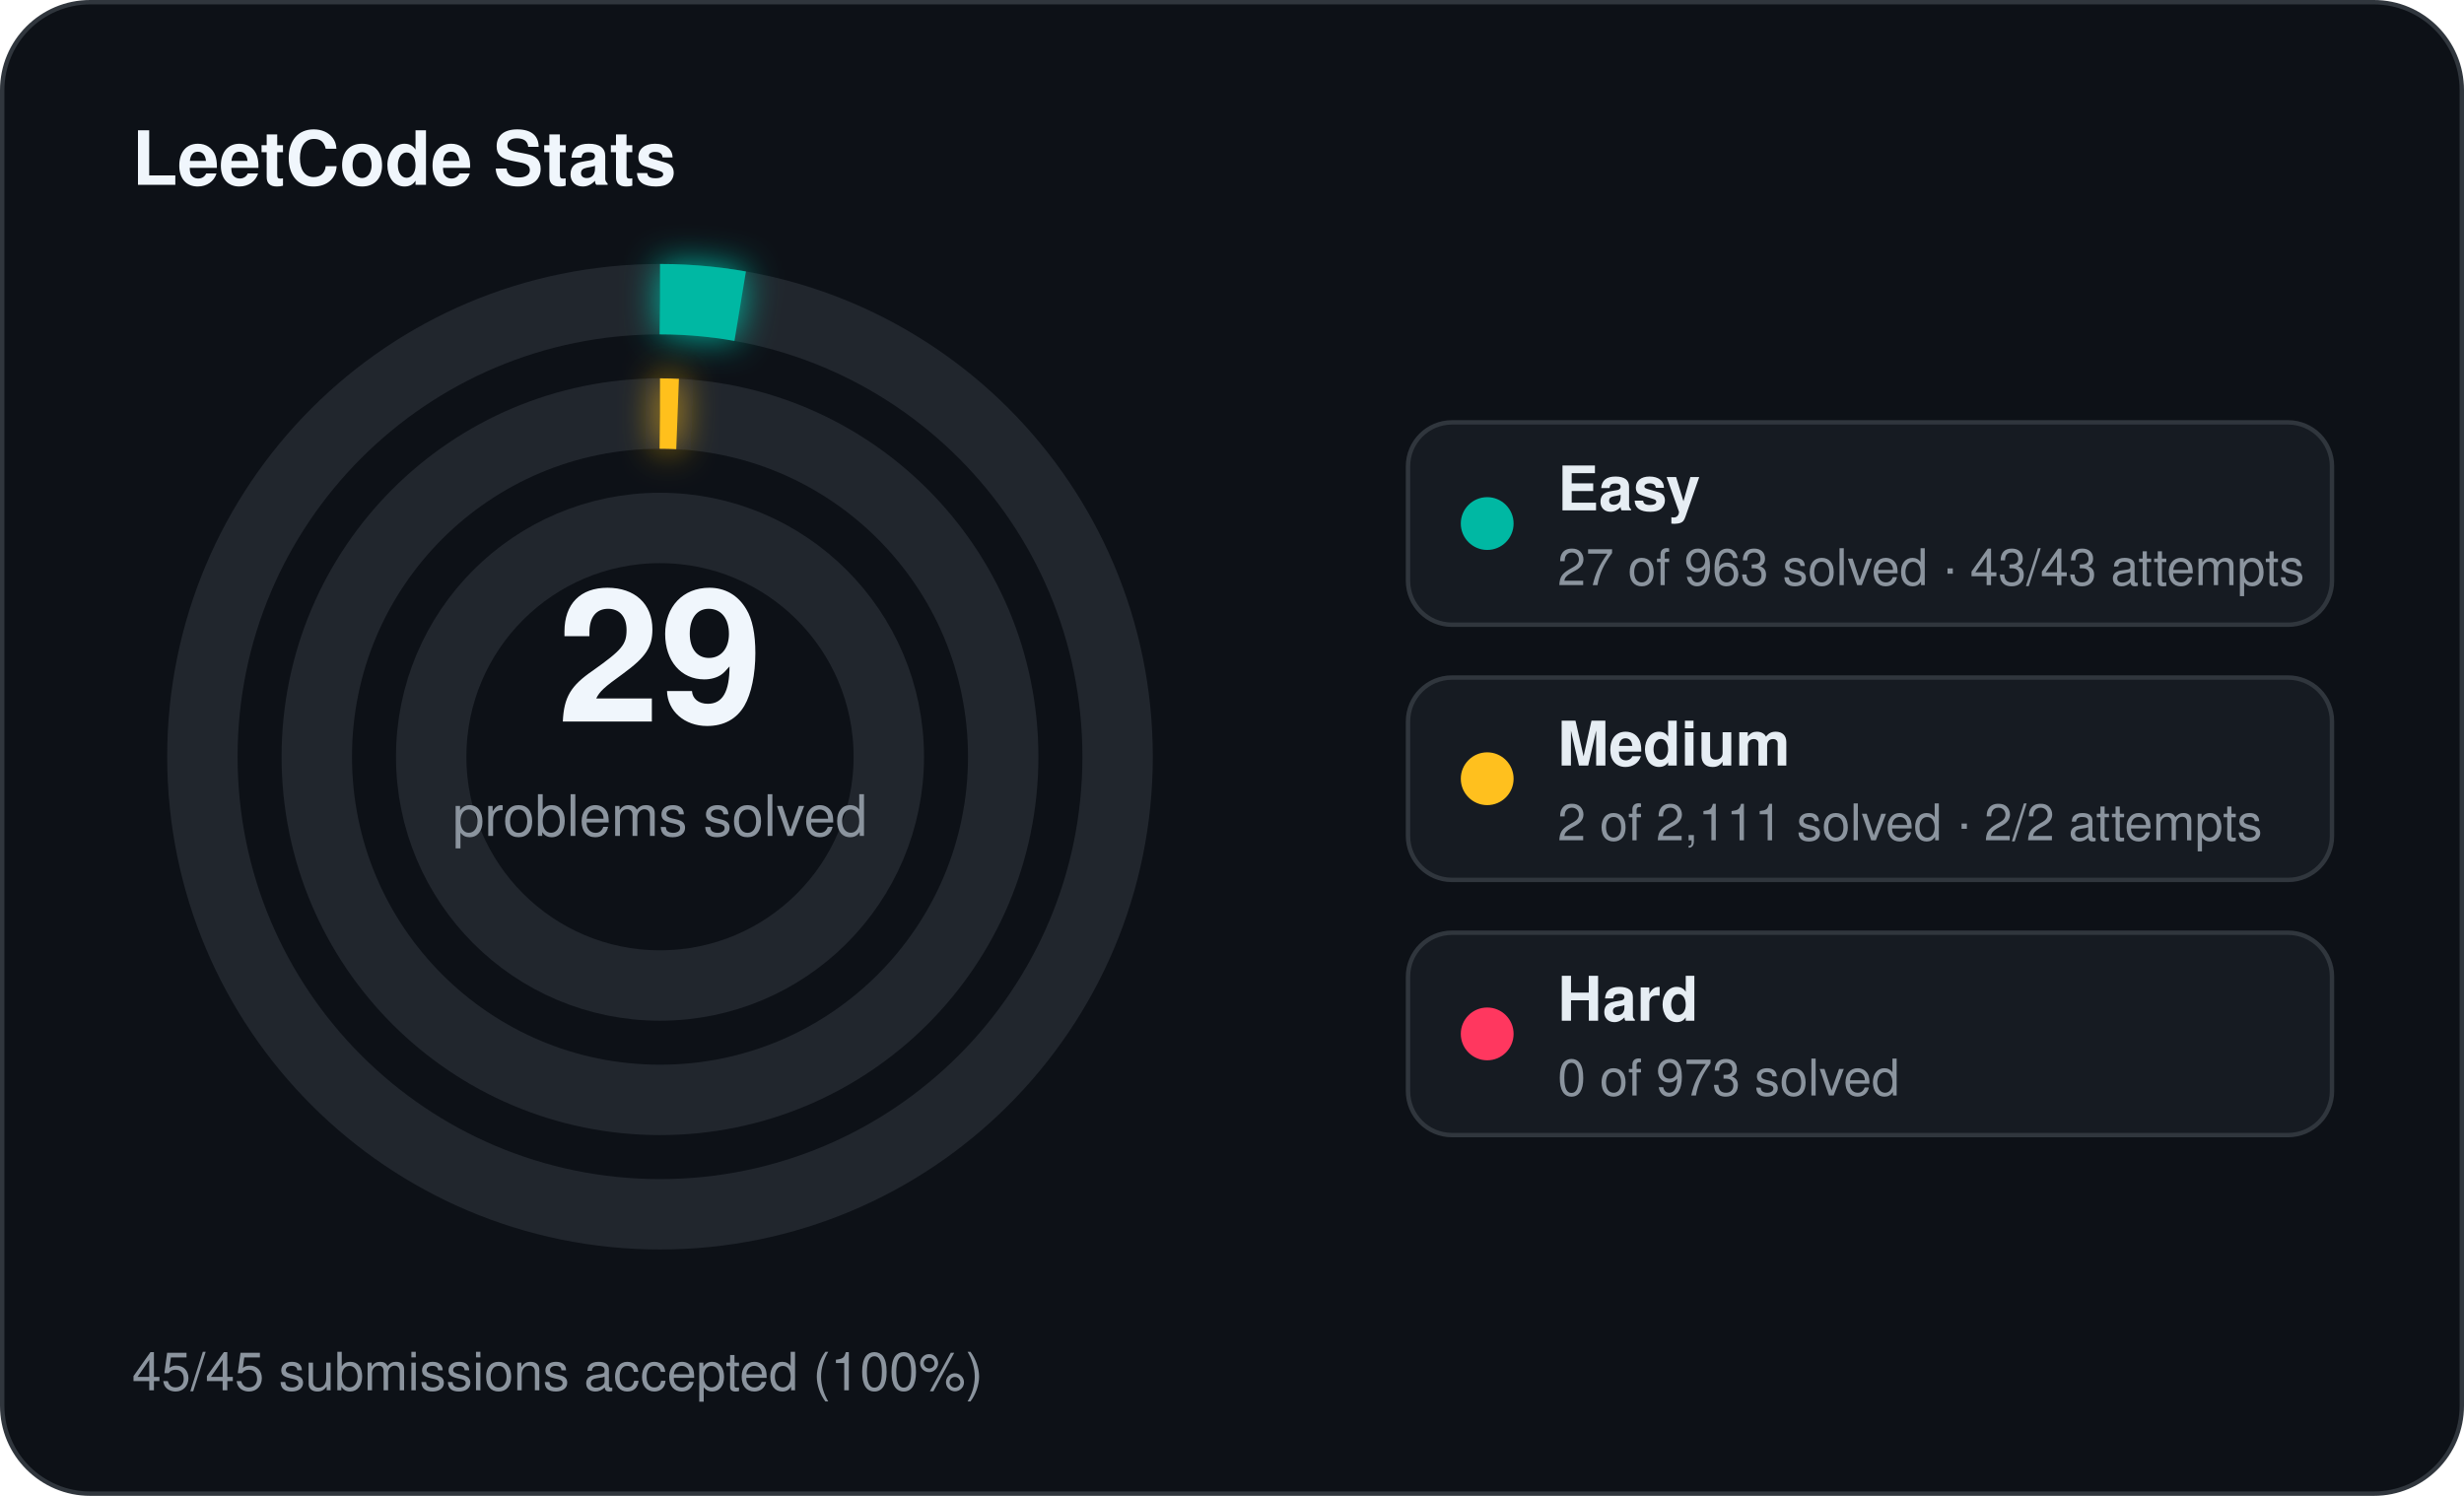
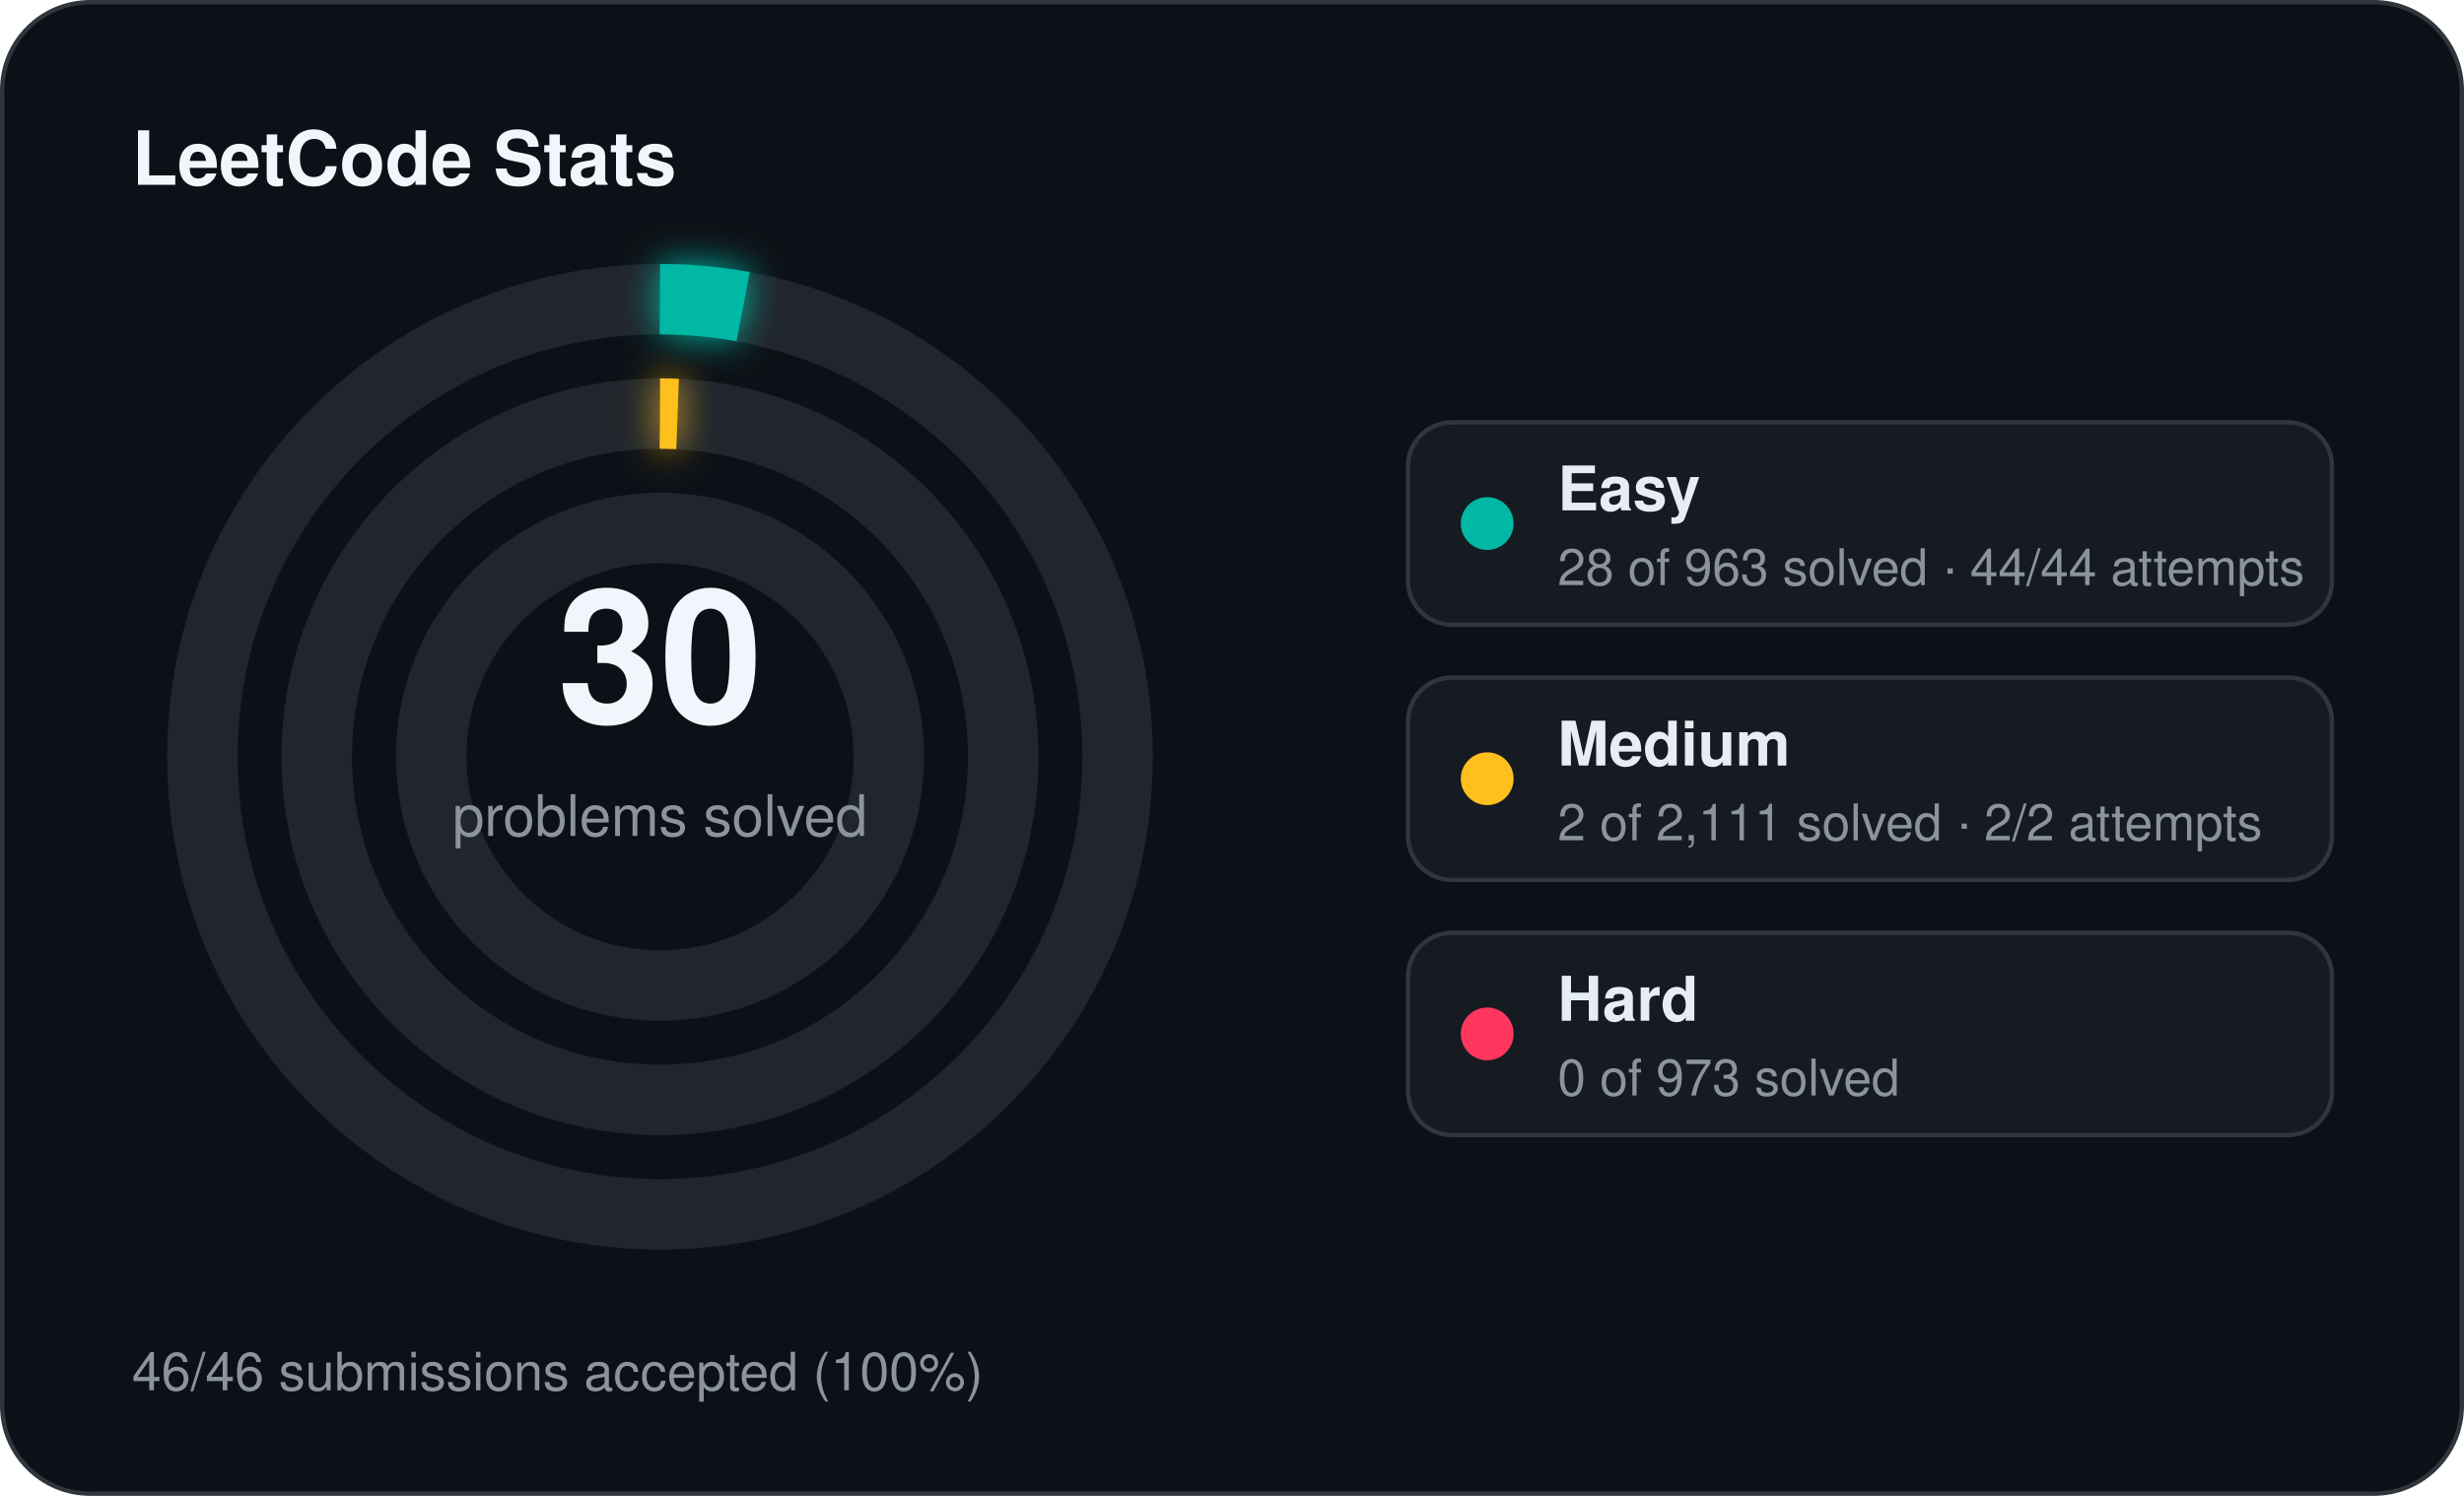
<svg xmlns="http://www.w3.org/2000/svg" width="560" height="340" viewBox="0 0 560 340">
  <defs>
    <filter id="stats-glow" x="-60%" y="-60%" width="220%" height="220%">
      <feGaussianBlur stdDeviation="4" result="blur" />
      <feMerge>
        <feMergeNode in="blur" />
        <feMergeNode in="SourceGraphic" />
      </feMerge>
    </filter>
  </defs>
  <rect x="0.5" y="0.5" width="559" height="339" rx="20" fill="#0d1117" stroke="#30363d" stroke-width="1" />
  <text x="30" y="42" fill="#f0f6fc" font-family="Segoe UI, Helvetica, Arial, sans-serif" font-size="17" font-weight="700">LeetCode Stats</text>
  <circle cx="150" cy="172" r="104" fill="none" stroke="#21262d" stroke-width="16" />
-   <circle cx="150" cy="172" r="104" fill="none" stroke="#00b8a3" stroke-width="16" stroke-linecap="butt" stroke-dasharray="18.32 653.45" transform="rotate(-90 150 172)" filter="url(#stats-glow)" />
+   <circle cx="150" cy="172" r="104" fill="none" stroke="#00b8a3" stroke-width="16" stroke-linecap="butt" stroke-dasharray="19.00 653.45" transform="rotate(-90 150 172)" filter="url(#stats-glow)" />
  <circle cx="150" cy="172" r="78" fill="none" stroke="#21262d" stroke-width="16" />
  <circle cx="150" cy="172" r="78" fill="none" stroke="#ffc01e" stroke-width="16" stroke-linecap="butt" stroke-dasharray="4.00 490.09" transform="rotate(-90 150 172)" filter="url(#stats-glow)" />
  <circle cx="150" cy="172" r="52" fill="none" stroke="#21262d" stroke-width="16" />
-   <text x="150" y="164" text-anchor="middle" fill="#f0f6fc" font-family="Segoe UI, Helvetica, Arial, sans-serif" font-size="42" font-weight="700">29</text>
+   <text x="150" y="164" text-anchor="middle" fill="#f0f6fc" font-family="Segoe UI, Helvetica, Arial, sans-serif" font-size="42" font-weight="700">30</text>
  <text x="150" y="190" text-anchor="middle" fill="#8b949e" font-family="Segoe UI, Helvetica, Arial, sans-serif" font-size="13">problems solved</text>
  <rect x="320" y="96" width="210" height="46" rx="10" fill="#161b22" stroke="#30363d" stroke-width="1" />
  <circle cx="338" cy="119" r="6" fill="#00b8a3" />
  <text x="354" y="116" fill="#e6edf3" font-family="Segoe UI, Helvetica, Arial, sans-serif" font-size="14" font-weight="600">Easy</text>
-   <text x="354" y="133" fill="#8b949e" font-family="Segoe UI, Helvetica, Arial, sans-serif" font-size="11.5">27 of 963 solved · 43/43 attempts</text>
+   <text x="354" y="133" fill="#8b949e" font-family="Segoe UI, Helvetica, Arial, sans-serif" font-size="11.5">28 of 963 solved · 44/44 attempts</text>
  <rect x="320" y="154" width="210" height="46" rx="10" fill="#161b22" stroke="#30363d" stroke-width="1" />
  <circle cx="338" cy="177" r="6" fill="#ffc01e" />
  <text x="354" y="174" fill="#e6edf3" font-family="Segoe UI, Helvetica, Arial, sans-serif" font-size="14" font-weight="600">Medium</text>
  <text x="354" y="191" fill="#8b949e" font-family="Segoe UI, Helvetica, Arial, sans-serif" font-size="11.5">2 of 2,111 solved · 2/2 attempts</text>
  <rect x="320" y="212" width="210" height="46" rx="10" fill="#161b22" stroke="#30363d" stroke-width="1" />
  <circle cx="338" cy="235" r="6" fill="#ff375f" />
  <text x="354" y="232" fill="#e6edf3" font-family="Segoe UI, Helvetica, Arial, sans-serif" font-size="14" font-weight="600">Hard</text>
  <text x="354" y="249" fill="#8b949e" font-family="Segoe UI, Helvetica, Arial, sans-serif" font-size="11.5">0 of 973 solved</text>
-   <text x="30" y="316" fill="#8b949e" font-family="Segoe UI, Helvetica, Arial, sans-serif" font-size="12">45/45 submissions accepted (100%)</text>
+   <text x="30" y="316" fill="#8b949e" font-family="Segoe UI, Helvetica, Arial, sans-serif" font-size="12">46/46 submissions accepted (100%)</text>
</svg>
